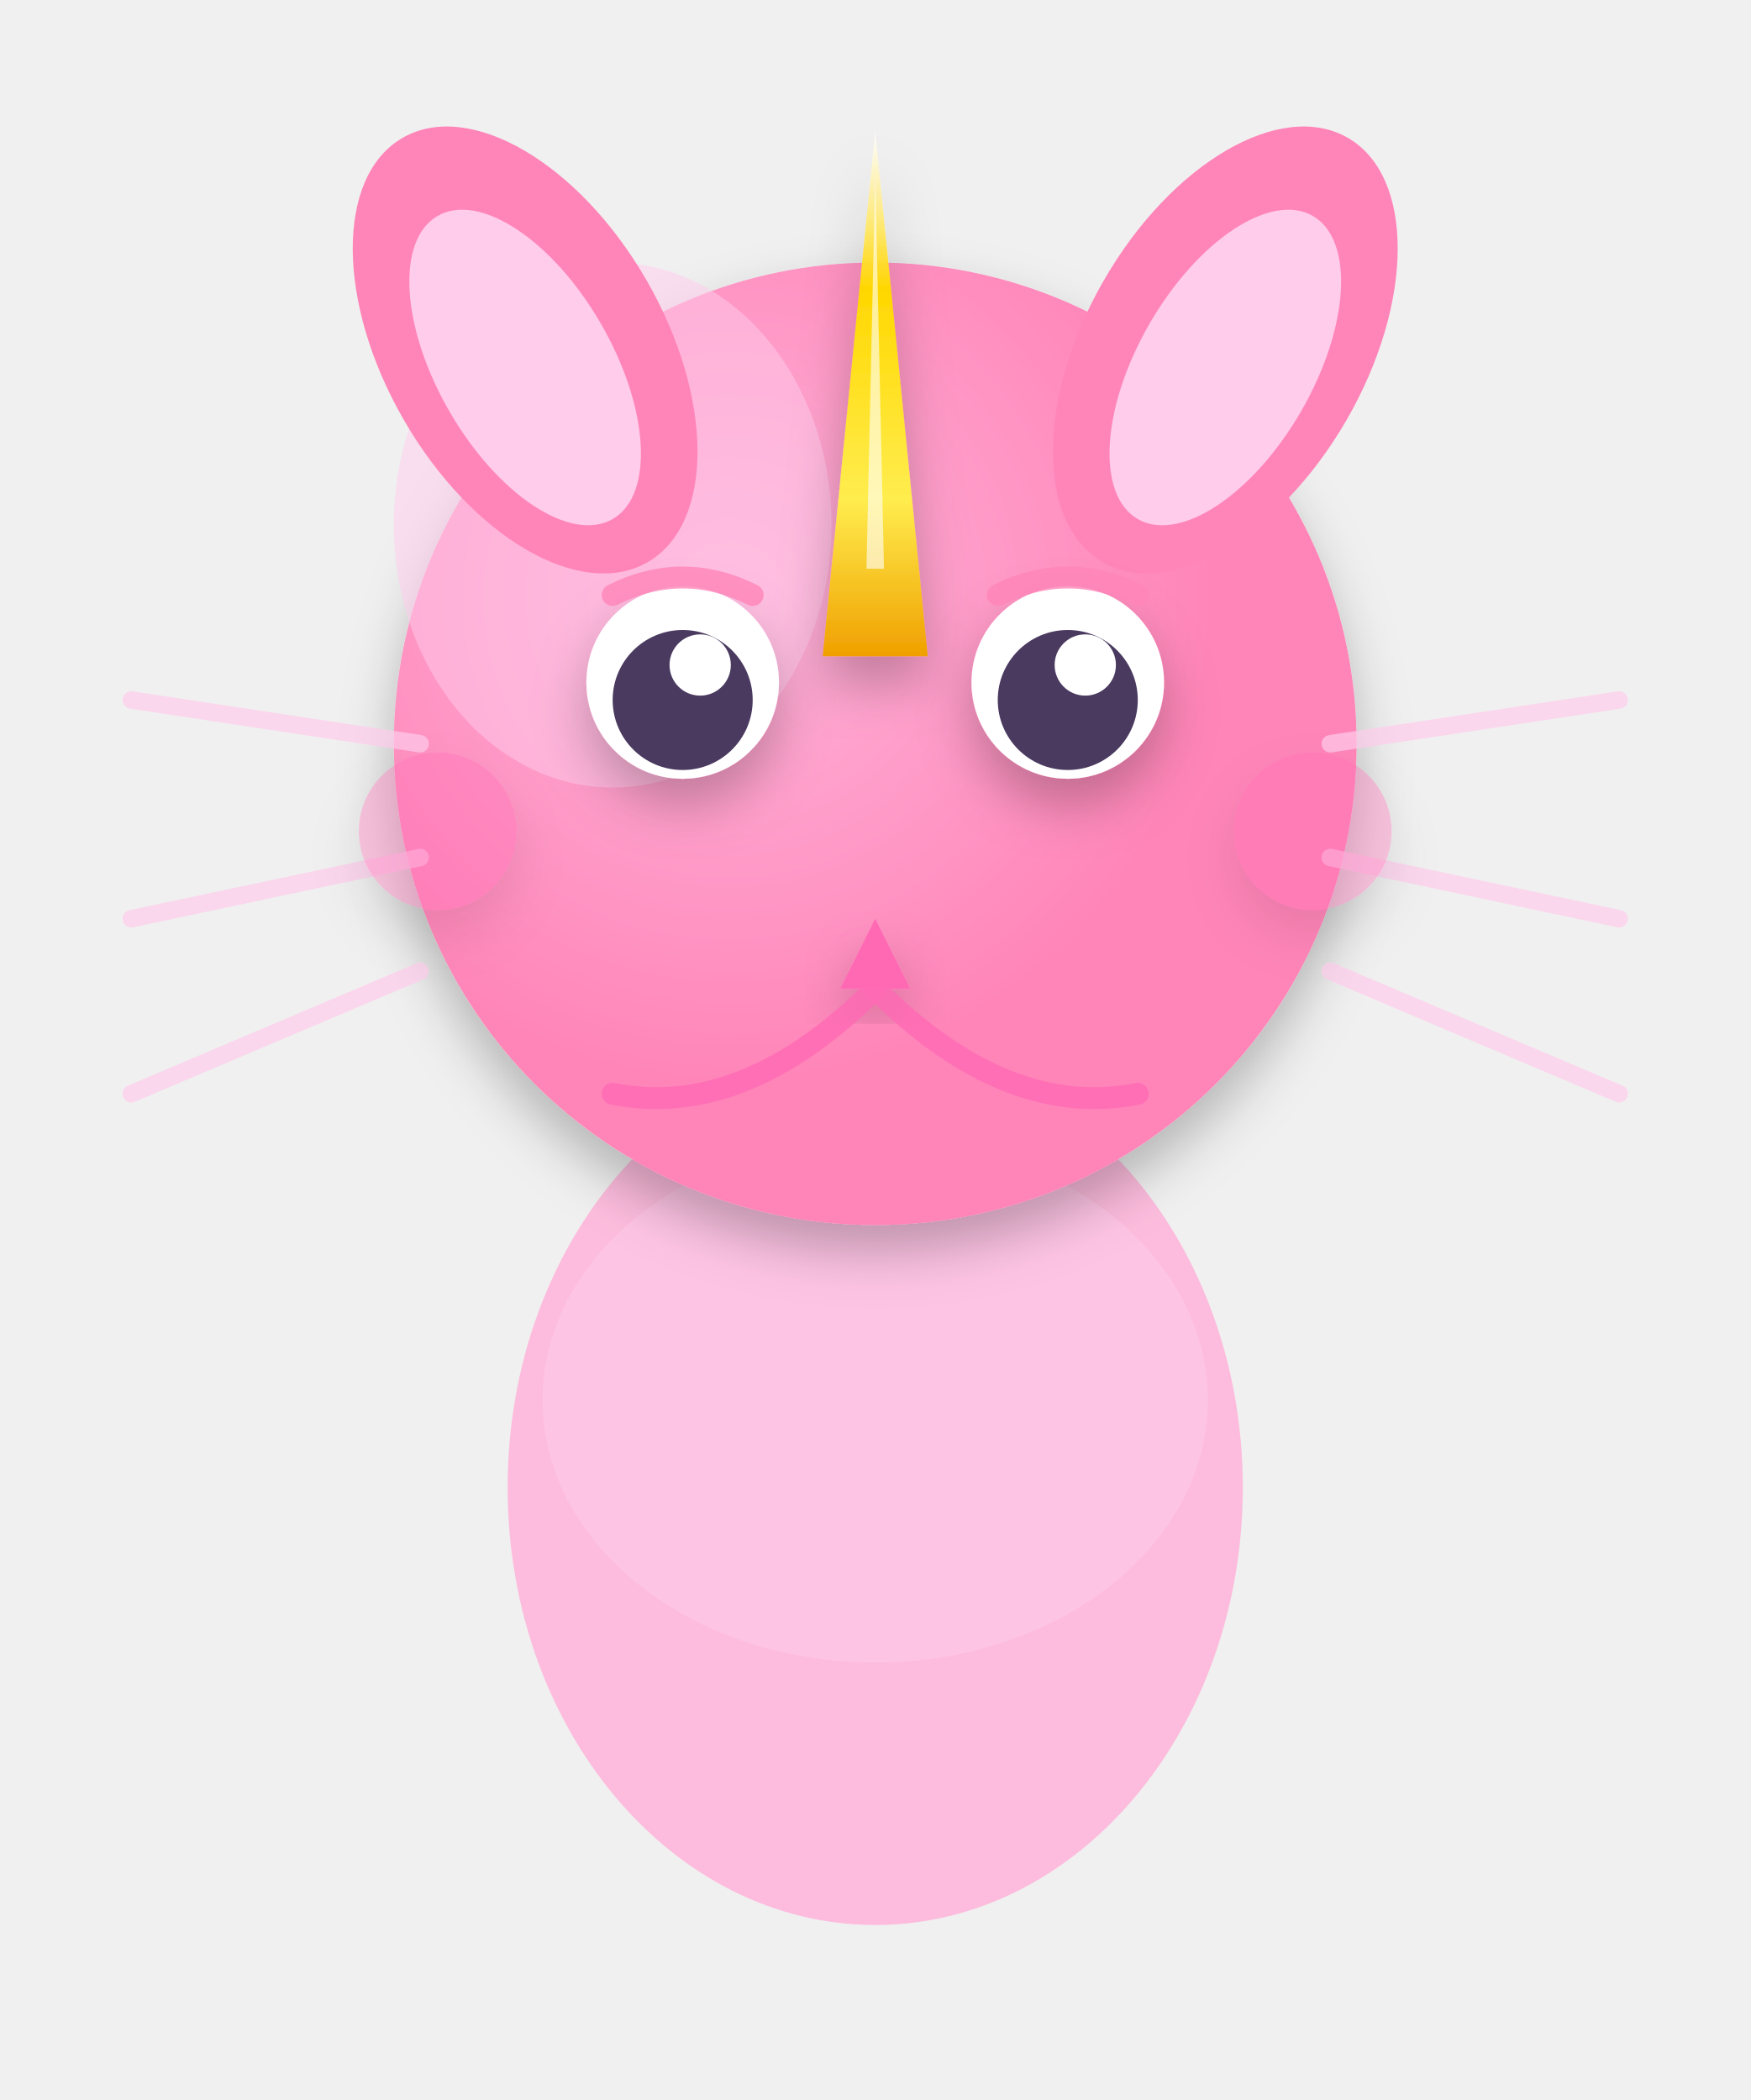
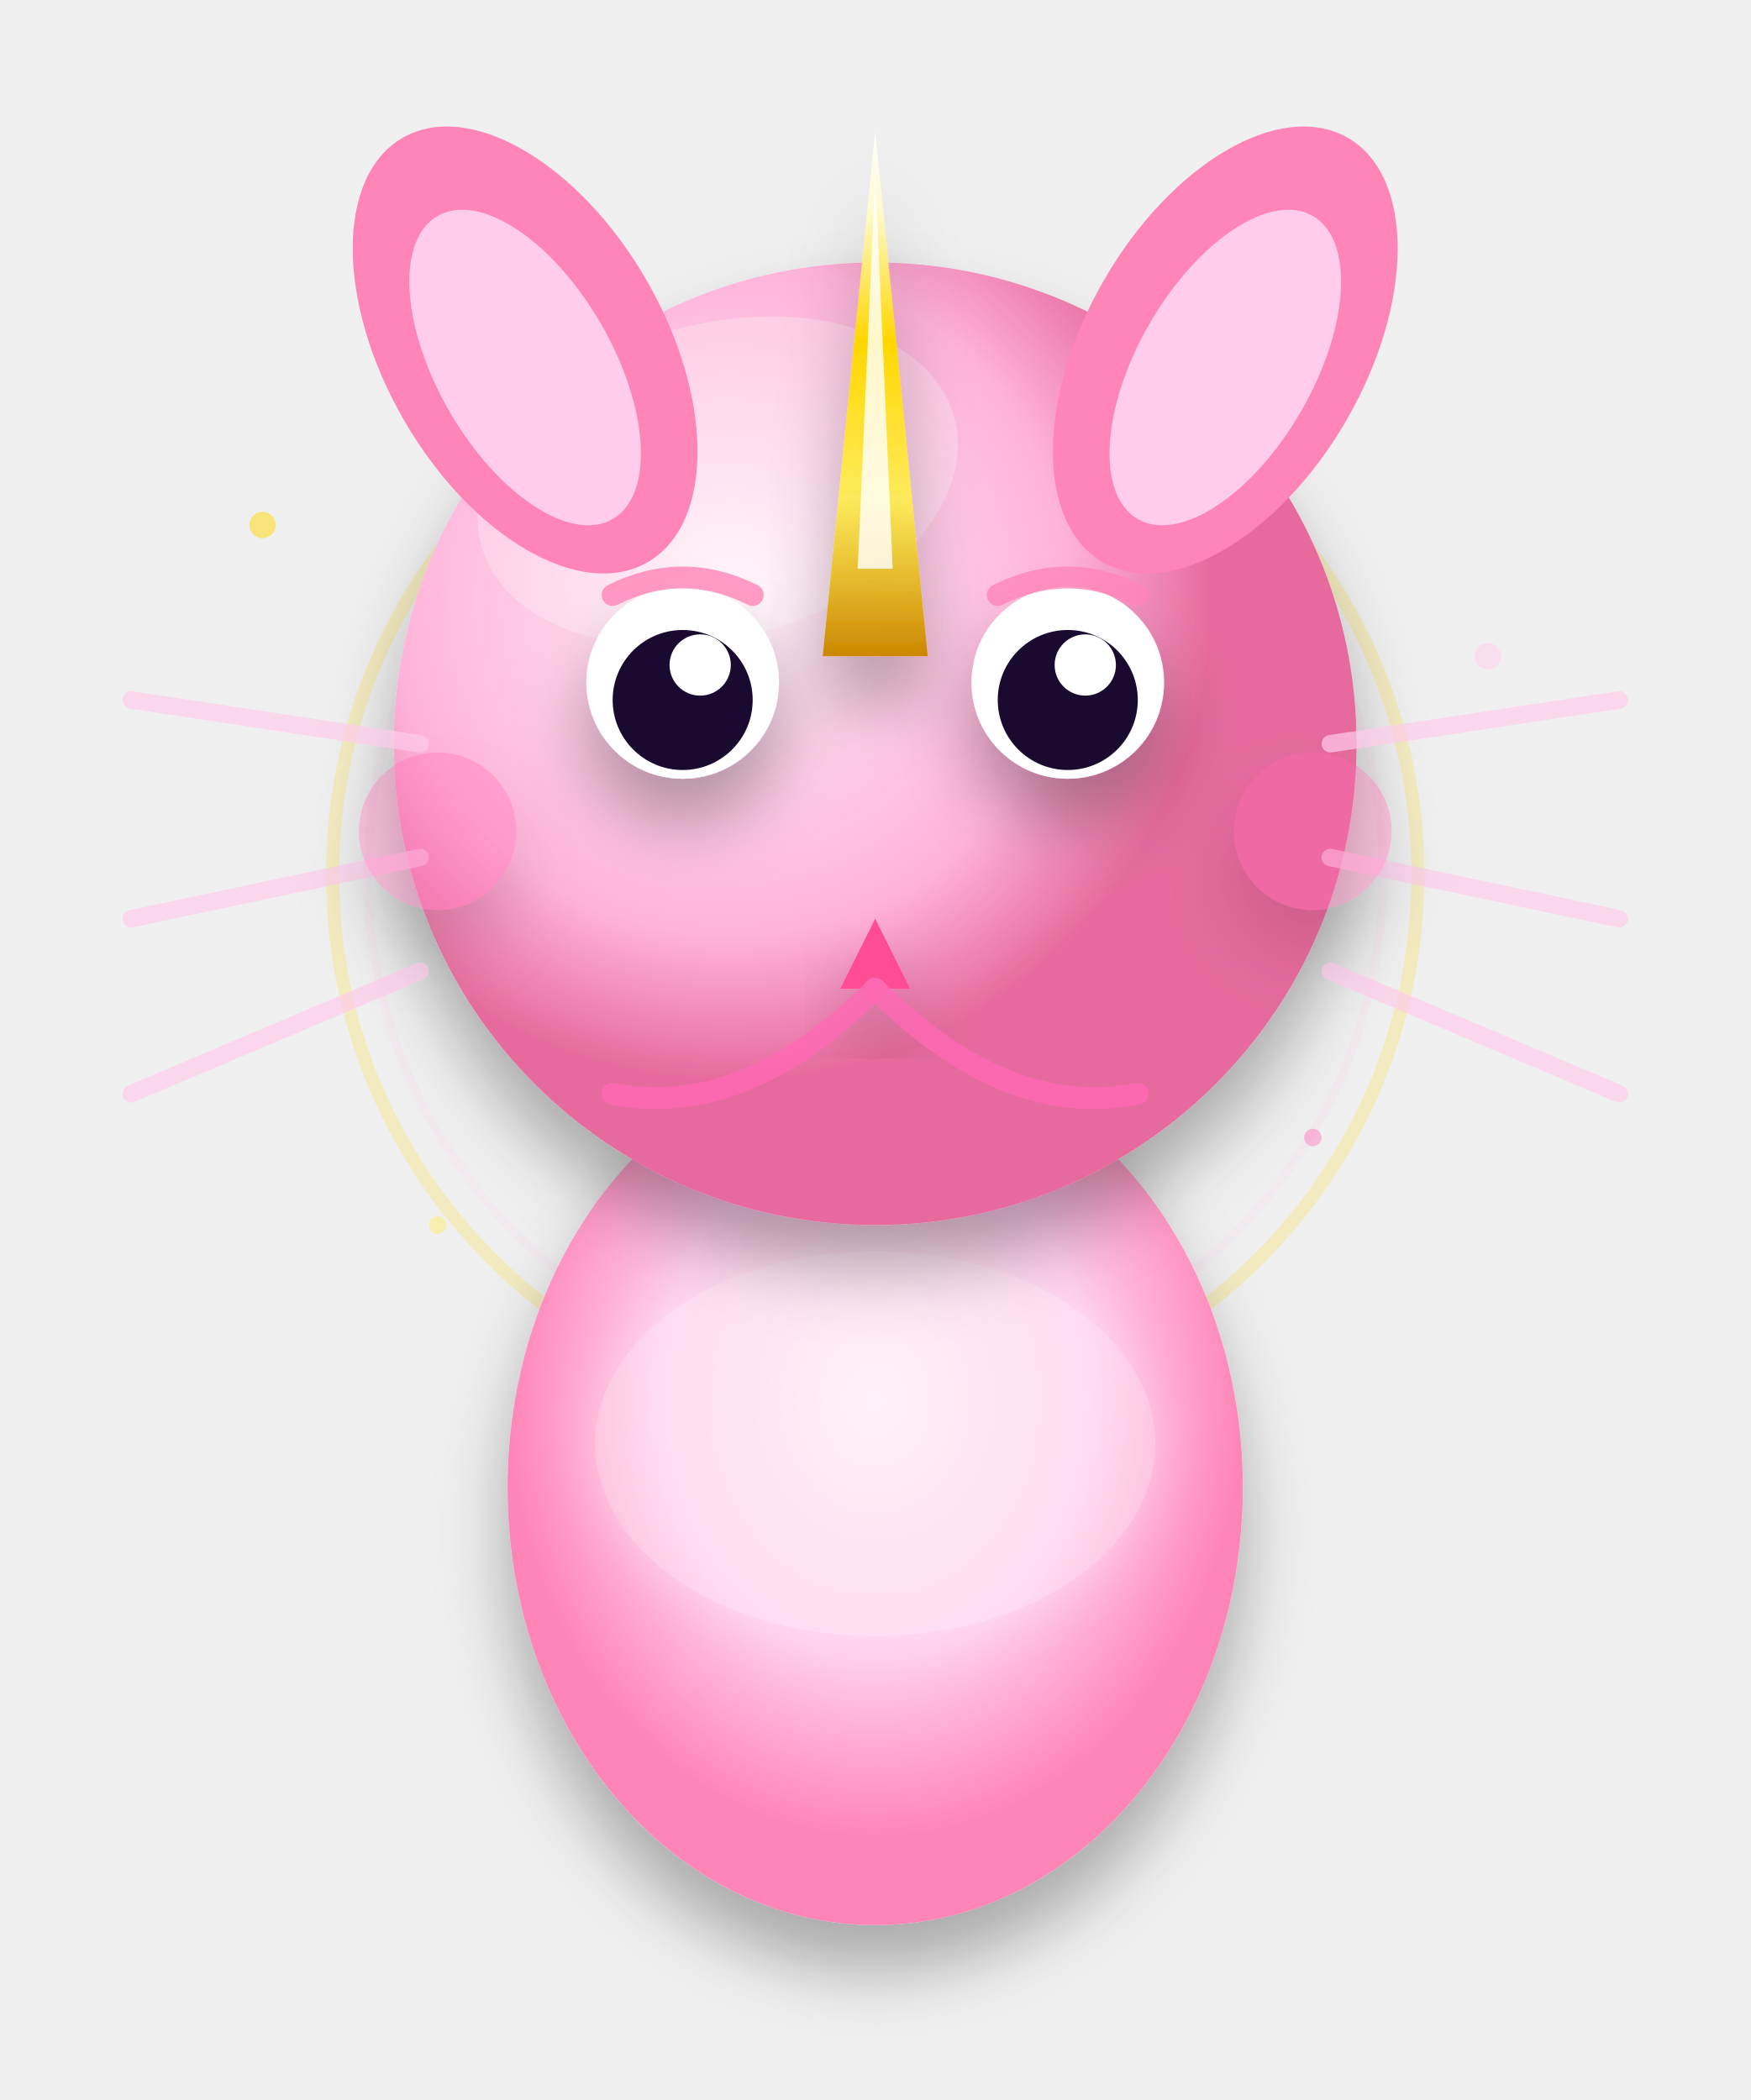
<svg xmlns="http://www.w3.org/2000/svg" viewBox="0 0 200 240">
  <defs>
    <radialGradient id="headGrad" cx="35%" cy="35%">
-       <stop offset="0%" style="stop-color:#ffb3d9;stop-opacity:1" />
+       <stop offset="0%" style="stop-color:#fff5f9;stop-opacity:1" />
+       <stop offset="35%" style="stop-color:#ffd1ea;stop-opacity:1" />
+       <stop offset="70%" style="stop-color:#ffb3d9;stop-opacity:1" />
+       <stop offset="100%" style="stop-color:#e66a9d;stop-opacity:1" />
+     </radialGradient>
+     <radialGradient id="bodyGrad" cx="50%" cy="40%">
+       <stop offset="0%" style="stop-color:#ffecf5;stop-opacity:1" />
+       <stop offset="60%" style="stop-color:#ffcceb;stop-opacity:1" />
      <stop offset="100%" style="stop-color:#ff85b8;stop-opacity:1" />
    </radialGradient>
    <linearGradient id="hornGrad" x1="0%" y1="0%" x2="0%" y2="100%">
-       <stop offset="0%" style="stop-color:#ffffff;stop-opacity:0.8" />
-       <stop offset="30%" style="stop-color:#ffd700;stop-opacity:1" />
-       <stop offset="70%" style="stop-color:#ffed4e;stop-opacity:1" />
-       <stop offset="100%" style="stop-color:#f0a000;stop-opacity:1" />
+       <stop offset="0%" style="stop-color:#ffffff;stop-opacity:0.9" />
+       <stop offset="15%" style="stop-color:#fffacd;stop-opacity:1" />
+       <stop offset="40%" style="stop-color:#ffd700;stop-opacity:1" />
+       <stop offset="70%" style="stop-color:#ffed4e;stop-opacity:0.9" />
+       <stop offset="100%" style="stop-color:#cc8800;stop-opacity:1" />
    </linearGradient>
-     <filter id="shadow" x="-50%" y="-50%" width="200%" height="200%">
-       <feGaussianBlur in="SourceAlpha" stdDeviation="3" />
-       <feOffset dx="0" dy="3" result="offsetblur" />
+     <filter id="glow" x="-100%" y="-100%" width="300%" height="300%">
+       <feGaussianBlur stdDeviation="3" result="coloredBlur" />
+       <feMerge>
+         <feMergeNode in="coloredBlur" />
+         <feMergeNode in="SourceGraphic" />
+       </feMerge>
+     </filter>
+     <filter id="strongGlow" x="-150%" y="-150%" width="400%" height="400%">
+       <feGaussianBlur stdDeviation="6" result="coloredBlur" />
+       <feMerge>
+         <feMergeNode in="coloredBlur" />
+         <feMergeNode in="coloredBlur" />
+         <feMergeNode in="SourceGraphic" />
+       </feMerge>
+     </filter>
+     <style>
+       .shine { transition: transform 0.4s ease-out; }
+       svg:hover .shine { transform: translate(3px, -3px); }
+       .character-body {
+         animation: breathe 3.8s ease-in-out infinite;
+         transform-origin: 100px 220px;
+       }
+       @keyframes breathe {
+         0%, 100% { transform: scale(1) translateY(0); }
+         50% { transform: scale(1.01, 1.04) translateY(-2px); }
+       }
+       @keyframes twinkle {
+         0%, 100% { opacity: 0.2; }
+         50% { opacity: 0.8; }
+       }
+       @keyframes magicPulse {
+         0%, 100% { opacity: 0.25; }
+         50% { opacity: 0.5; }
+       }
+       .magic-twinkle { animation: twinkle 2s ease-in-out infinite; }
+       .magic-pulse { animation: magicPulse 2.5s ease-in-out infinite; }
+     </style>
+     <filter id="shadow" x="-50%" y="-50%" width="250%" height="250%">
+       <feGaussianBlur in="SourceAlpha" stdDeviation="4" />
+       <feOffset dx="0" dy="5" result="offsetblur" />
      <feComponentTransfer>
-         <feFuncA type="linear" slope="0.25" />
+         <feFuncA type="linear" slope="0.3" />
      </feComponentTransfer>
      <feMerge>
        <feMergeNode />
        <feMergeNode in="SourceGraphic" />
      </feMerge>
    </filter>
  </defs>
-   <ellipse cx="100" cy="170" rx="42" ry="50" fill="#ffb3d9" opacity="0.85" />
-   <ellipse cx="100" cy="160" rx="38" ry="30" fill="#ffcceb" opacity="0.5" />
-   <circle cx="100" cy="85" r="55" fill="url(#headGrad)" filter="url(#shadow)" />
-   <ellipse cx="70" cy="60" rx="25" ry="30" fill="#ffcceb" opacity="0.5" />
-   <ellipse cx="60" cy="40" rx="16" ry="28" fill="#ff85b8" transform="rotate(-30 60 40)" />
-   <ellipse cx="60" cy="42" rx="10" ry="20" fill="#ffcceb" transform="rotate(-30 60 42)" />
-   <ellipse cx="140" cy="40" rx="16" ry="28" fill="#ff85b8" transform="rotate(30 140 40)" />
-   <ellipse cx="140" cy="42" rx="10" ry="20" fill="#ffcceb" transform="rotate(30 140 42)" />
-   <polygon points="100,15 94,75 106,75" fill="url(#hornGrad)" filter="url(#shadow)" />
-   <polygon points="100,20 99,65 101,65" fill="#ffffff" opacity="0.6" />
-   <circle cx="78" cy="78" r="11" fill="#ffffff" filter="url(#shadow)" />
-   <circle cx="78" cy="80" r="8" fill="#4a3a5f" />
-   <circle cx="80" cy="76" r="3.5" fill="#ffffff" />
-   <circle cx="122" cy="78" r="11" fill="#ffffff" filter="url(#shadow)" />
-   <circle cx="122" cy="80" r="8" fill="#4a3a5f" />
-   <circle cx="124" cy="76" r="3.5" fill="#ffffff" />
-   <polygon points="100,105 96,113 104,113" fill="#ff69b4" filter="url(#shadow)" />
-   <path d="M 100 113 Q 85 128 70 125" stroke="#ff69b4" stroke-width="2.5" fill="none" stroke-linecap="round" opacity="0.8" />
-   <path d="M 100 113 Q 115 128 130 125" stroke="#ff69b4" stroke-width="2.5" fill="none" stroke-linecap="round" opacity="0.8" />
-   <line x1="48" y1="85" x2="15" y2="80" stroke="#ffcceb" stroke-width="2" stroke-linecap="round" opacity="0.7" />
-   <line x1="48" y1="98" x2="15" y2="105" stroke="#ffcceb" stroke-width="2" stroke-linecap="round" opacity="0.7" />
-   <line x1="48" y1="111" x2="15" y2="125" stroke="#ffcceb" stroke-width="2" stroke-linecap="round" opacity="0.7" />
-   <line x1="152" y1="85" x2="185" y2="80" stroke="#ffcceb" stroke-width="2" stroke-linecap="round" opacity="0.7" />
-   <line x1="152" y1="98" x2="185" y2="105" stroke="#ffcceb" stroke-width="2" stroke-linecap="round" opacity="0.7" />
-   <line x1="152" y1="111" x2="185" y2="125" stroke="#ffcceb" stroke-width="2" stroke-linecap="round" opacity="0.7" />
-   <circle cx="50" cy="95" r="9" fill="#ff69b4" opacity="0.35" filter="url(#shadow)" />
-   <circle cx="150" cy="95" r="9" fill="#ff69b4" opacity="0.35" filter="url(#shadow)" />
-   <path d="M 70 68 Q 78 64 86 68" stroke="#ff85b8" stroke-width="2.5" fill="none" stroke-linecap="round" opacity="0.8" />
-   <path d="M 114 68 Q 122 64 130 68" stroke="#ff85b8" stroke-width="2.5" fill="none" stroke-linecap="round" opacity="0.8" />
+   <g class="character-body">
+     <circle cx="100" cy="100" r="62" fill="none" stroke="#ffd700" stroke-width="1.5" opacity="0.2" class="magic-pulse" />
+     <circle cx="100" cy="100" r="58" fill="none" stroke="#ffcceb" stroke-width="1" opacity="0.15" class="magic-pulse" />
+     <circle cx="30" cy="60" r="1.5" fill="#ffd700" class="magic-twinkle" opacity="0.5" />
+     <circle cx="170" cy="75" r="1.5" fill="#ffcceb" class="magic-twinkle" opacity="0.5" />
+     <circle cx="50" cy="140" r="1" fill="#ffed4e" class="magic-twinkle" opacity="0.4" />
+     <circle cx="150" cy="130" r="1" fill="#ff69b4" class="magic-twinkle" opacity="0.4" />
+     <ellipse cx="100" cy="170" rx="42" ry="50" fill="url(#bodyGrad)" filter="url(#shadow)" class="character-body" />
+     <ellipse cx="100" cy="165" rx="32" ry="22" fill="#ffffff" opacity="0.3" filter="url(#glow)" />
+     <circle cx="100" cy="85" r="55" fill="url(#headGrad)" filter="url(#shadow)" class="character-body" />
+     <ellipse class="shine" cx="82" cy="55" rx="28" ry="18" fill="#ffffff" opacity="0.25" transform="rotate(-15 82 55)" />
+     <circle class="shine" cx="72" cy="50" r="6" fill="#ffffff" opacity="0.4" />
+     <ellipse cx="60" cy="40" rx="16" ry="28" fill="#ff85b8" transform="rotate(-30 60 40)" />
+     <ellipse cx="60" cy="42" rx="10" ry="20" fill="#ffcceb" transform="rotate(-30 60 42)" />
+     <ellipse cx="140" cy="40" rx="16" ry="28" fill="#ff85b8" transform="rotate(30 140 40)" />
+     <ellipse cx="140" cy="42" rx="10" ry="20" fill="#ffcceb" transform="rotate(30 140 42)" />
+     <polygon points="100,15 94,75 106,75" fill="url(#hornGrad)" filter="url(#shadow)" />
+     <polygon class="shine" points="100,20 98,65 102,65" fill="#ffffff" opacity="0.8" />
+     <circle cx="78" cy="78" r="11" fill="#ffffff" filter="url(#shadow)" />
+     <circle cx="78" cy="80" r="8" fill="#1a0a2f" />
+     <circle class="shine" cx="80" cy="76" r="3.5" fill="#ffffff" />
+     <circle cx="122" cy="78" r="11" fill="#ffffff" filter="url(#shadow)" />
+     <circle cx="122" cy="80" r="8" fill="#1a0a2f" />
+     <circle class="shine" cx="124" cy="76" r="3.5" fill="#ffffff" />
+     <polygon points="100,105 96,113 104,113" fill="#ff4d94" filter="url(#shadow)" />
+     <path d="M 100 113 Q 85 128 70 125" stroke="#ff69b4" stroke-width="2.5" fill="none" stroke-linecap="round" opacity="0.8" />
+     <path d="M 100 113 Q 115 128 130 125" stroke="#ff69b4" stroke-width="2.5" fill="none" stroke-linecap="round" opacity="0.8" />
+     <line x1="48" y1="85" x2="15" y2="80" stroke="#ffcceb" stroke-width="2" stroke-linecap="round" opacity="0.7" />
+     <line x1="48" y1="98" x2="15" y2="105" stroke="#ffcceb" stroke-width="2" stroke-linecap="round" opacity="0.7" />
+     <line x1="48" y1="111" x2="15" y2="125" stroke="#ffcceb" stroke-width="2" stroke-linecap="round" opacity="0.7" />
+     <line x1="152" y1="85" x2="185" y2="80" stroke="#ffcceb" stroke-width="2" stroke-linecap="round" opacity="0.7" />
+     <line x1="152" y1="98" x2="185" y2="105" stroke="#ffcceb" stroke-width="2" stroke-linecap="round" opacity="0.7" />
+     <line x1="152" y1="111" x2="185" y2="125" stroke="#ffcceb" stroke-width="2" stroke-linecap="round" opacity="0.7" />
+     <circle cx="50" cy="95" r="9" fill="#ff69b4" opacity="0.35" filter="url(#shadow)" />
+     <circle cx="150" cy="95" r="9" fill="#ff69b4" opacity="0.35" filter="url(#shadow)" />
+     <path d="M 70 68 Q 78 64 86 68" stroke="#ff85b8" stroke-width="2.5" fill="none" stroke-linecap="round" opacity="0.8" />
+     <path d="M 114 68 Q 122 64 130 68" stroke="#ff85b8" stroke-width="2.5" fill="none" stroke-linecap="round" opacity="0.8" />
+   </g>
</svg>
